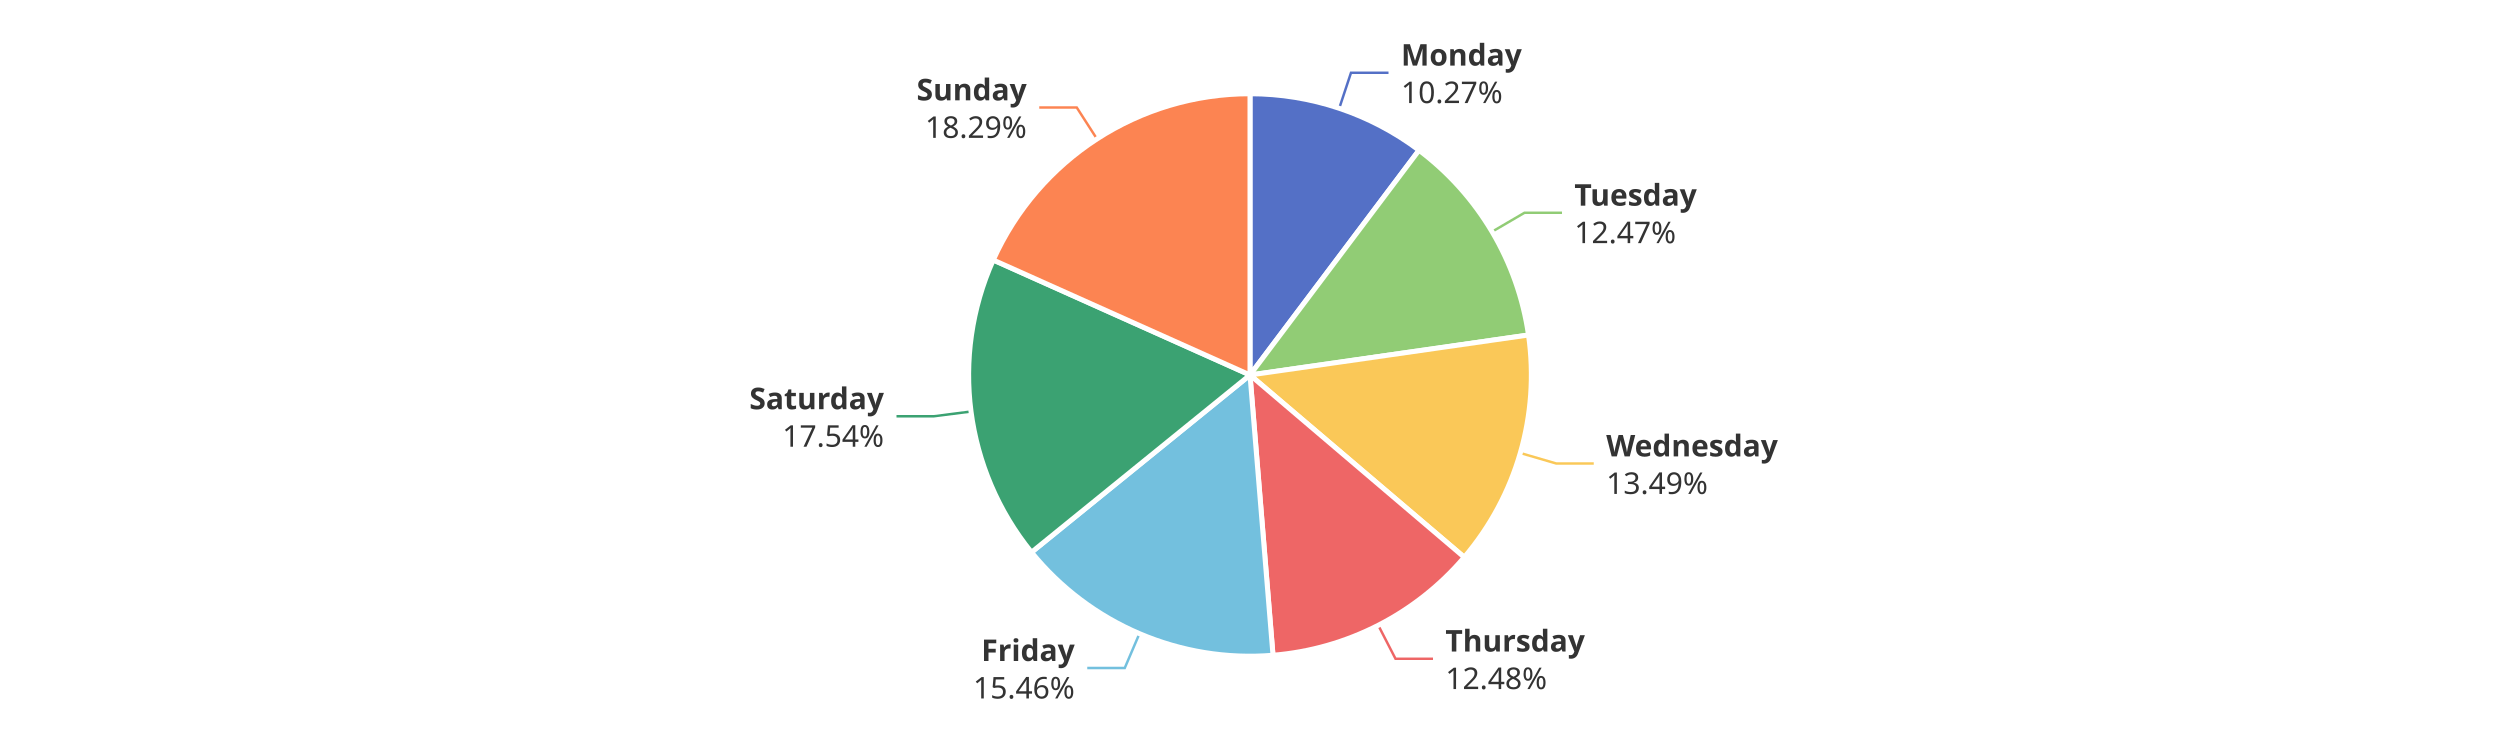
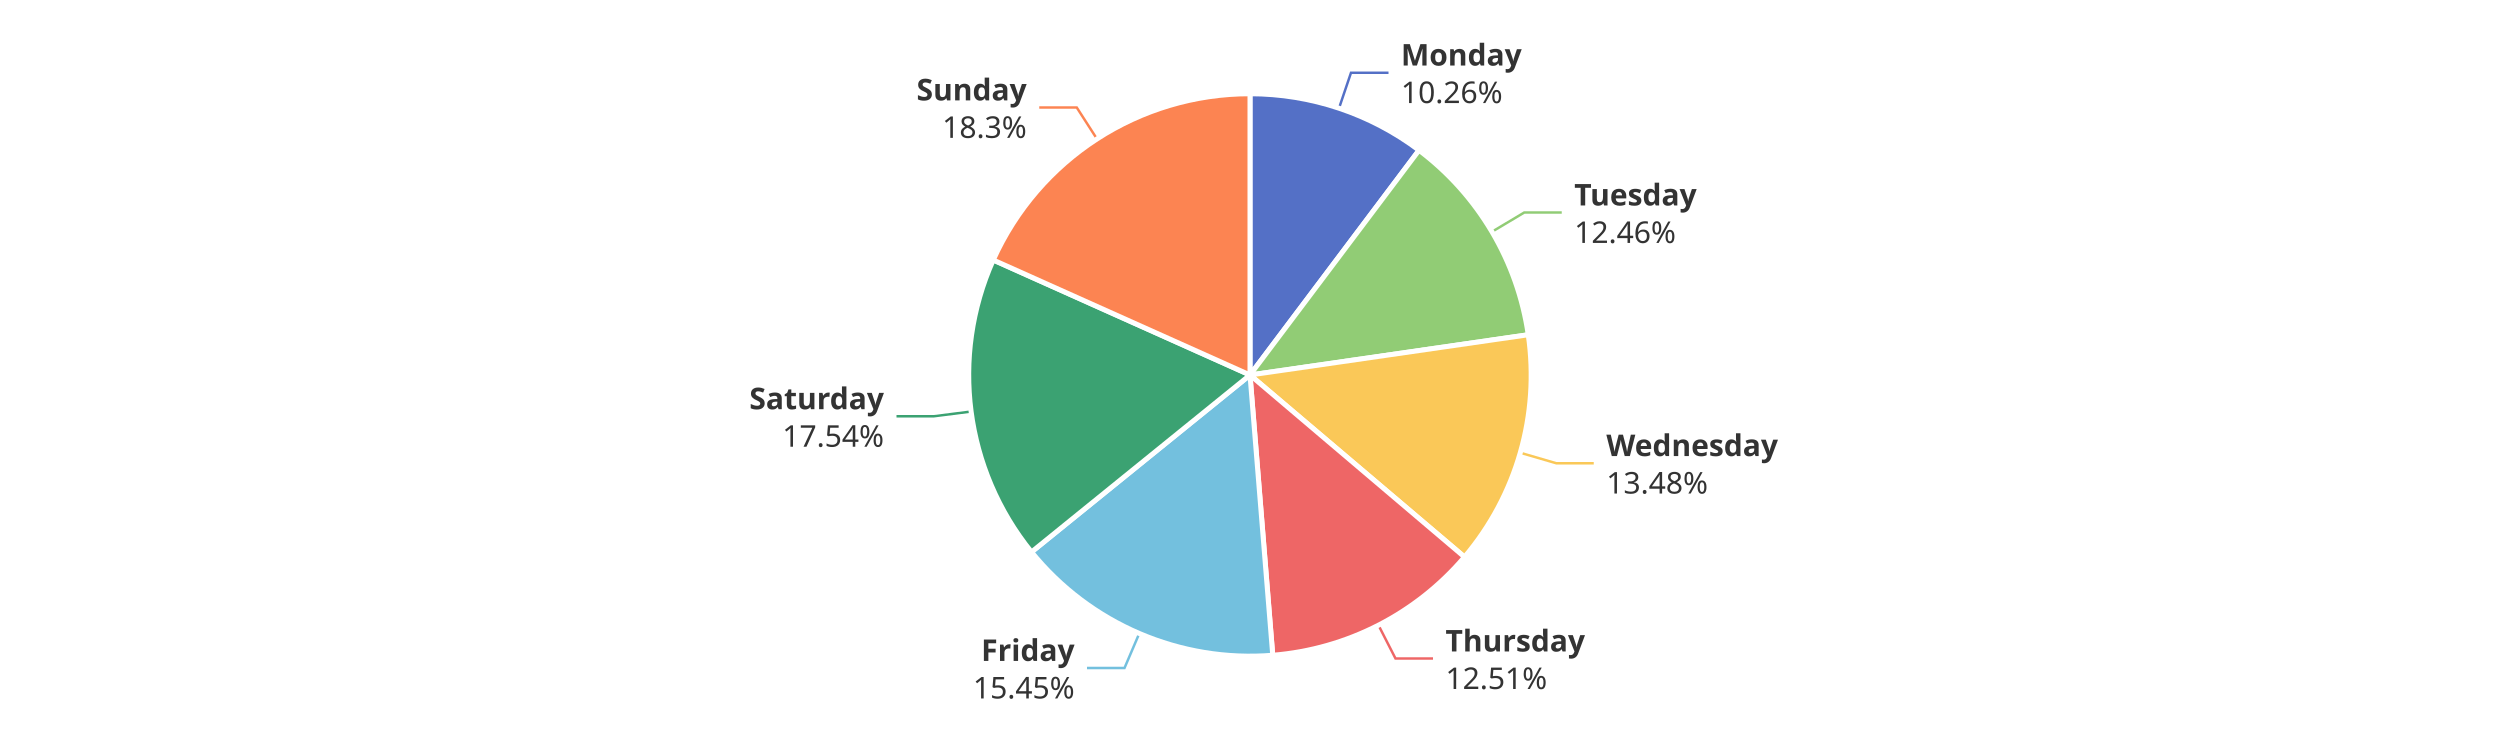
<svg xmlns="http://www.w3.org/2000/svg" width="1000" height="300" version="1.1" baseProfile="full" viewBox="0 0 1000 300">
  <rect width="1000" height="300" x="0" y="0" id="0" fill="#ffffff" />
-   <polyline points="535.7 43.3 540.4 29.1 555.4 29.1" fill="none" stroke="#5470c6" />
-   <polyline points="596.8 92.7 609.8 85.1 624.8 85.1" fill="none" stroke="#91cc75" />
-   <polyline points="608.1 181.2 622.5 185.4 637.5 185.4" fill="none" stroke="#fac858" />
-   <polyline points="551.3 250.1 558.2 263.5 573.2 263.5" fill="none" stroke="#ee6666" />
-   <polyline points="455.8 253.4 449.9 267.2 434.9 267.2" fill="none" stroke="#73c0de" />
-   <polyline points="388.4 164.6 373.6 166.5 358.6 166.5" fill="none" stroke="#3ba272" />
+   <polyline points="535.6 43.3 540.4 29.1 555.4 29.1" fill="none" stroke="#5470c6" />
+   <polyline points="596.8 92.7 609.7 85 624.7 85" fill="none" stroke="#91cc75" />
+   <polyline points="608.1 181.1 622.5 185.3 637.5 185.3" fill="none" stroke="#fac858" />
+   <polyline points="551.4 250.1 558.2 263.4 573.2 263.4" fill="none" stroke="#ee6666" />
+   <polyline points="455.7 253.4 449.8 267.2 434.8 267.2" fill="none" stroke="#73c0de" />
+   <polyline points="388.5 164.6 373.6 166.5 358.6 166.5" fill="none" stroke="#3ba272" />
  <polyline points="438.8 55.6 430.7 43 415.7 43" fill="none" stroke="#fc8452" />
  <path d="M500 37.5A112.5 112.5 0 0 1 567.6 60.1L500 150Z" fill="#5470c6" stroke="#fff" stroke-width="2" stroke-linejoin="round" />
-   <path d="M567.6 60.1A112.5 112.5 0 0 1 611.4 134L500 150Z" fill="#91cc75" stroke="#fff" stroke-width="2" stroke-linejoin="round" />
-   <path d="M611.4 134A112.5 112.5 0 0 1 585.7 222.9L500 150Z" fill="#fac858" stroke="#fff" stroke-width="2" stroke-linejoin="round" />
-   <path d="M585.7 222.9A112.5 112.5 0 0 1 509.2 262.1L500 150Z" fill="#ee6666" stroke="#fff" stroke-width="2" stroke-linejoin="round" />
-   <path d="M509.2 262.1A112.5 112.5 0 0 1 412.6 220.9L500 150Z" fill="#73c0de" stroke="#fff" stroke-width="2" stroke-linejoin="round" />
-   <path d="M412.6 220.9A112.5 112.5 0 0 1 397.3 104L500 150Z" fill="#3ba272" stroke="#fff" stroke-width="2" stroke-linejoin="round" />
+   <path d="M567.6 60.1A112.5 112.5 0 0 1 611.3 133.9L500 150Z" fill="#91cc75" stroke="#fff" stroke-width="2" stroke-linejoin="round" />
+   <path d="M611.3 133.9A112.5 112.5 0 0 1 585.8 222.8L500 150Z" fill="#fac858" stroke="#fff" stroke-width="2" stroke-linejoin="round" />
+   <path d="M585.8 222.8A112.5 112.5 0 0 1 509.1 262.1L500 150Z" fill="#ee6666" stroke="#fff" stroke-width="2" stroke-linejoin="round" />
+   <path d="M509.1 262.1A112.5 112.5 0 0 1 412.6 220.8L500 150Z" fill="#73c0de" stroke="#fff" stroke-width="2" stroke-linejoin="round" />
+   <path d="M412.6 220.8A112.5 112.5 0 0 1 397.3 104L500 150Z" fill="#3ba272" stroke="#fff" stroke-width="2" stroke-linejoin="round" />
  <path d="M397.3 104A112.5 112.5 0 0 1 500 37.5L500 150Z" fill="#fc8452" stroke="#fff" stroke-width="2" stroke-linejoin="round" />
-   <path d="M0 -15l42.8 0l0 30l-42.8 0Z" transform="translate(560.419 29.0762)" fill="none" />
-   <text dominant-baseline="central" text-anchor="start" style="font-size:12px;font-family:sans-serif;font-weight:bold;" y="-7.5" transform="translate(560.419 29.0762)" fill="#333" stroke="rgb(255,255,255)" stroke-width="2" paint-order="stroke" stroke-miterlimit="2">Monday</text>
-   <text dominant-baseline="central" text-anchor="start" style="font-size:12px;font-family:sans-serif;" y="7.5" transform="translate(560.419 29.0762)" fill="#333" stroke="rgb(255,255,255)" stroke-width="2" paint-order="stroke" stroke-miterlimit="2">10.27%</text>
-   <path d="M0 -15l46.2 0l0 30l-46.2 0Z" transform="translate(629.7515 85.1089)" fill="none" />
-   <text dominant-baseline="central" text-anchor="start" style="font-size:12px;font-family:sans-serif;font-weight:bold;" y="-7.5" transform="translate(629.7515 85.1089)" fill="#333" stroke="rgb(255,255,255)" stroke-width="2" paint-order="stroke" stroke-miterlimit="2">Tuesday</text>
-   <text dominant-baseline="central" text-anchor="start" style="font-size:12px;font-family:sans-serif;" y="7.5" transform="translate(629.7515 85.1089)" fill="#333" stroke="rgb(255,255,255)" stroke-width="2" paint-order="stroke" stroke-miterlimit="2">12.47%</text>
-   <path d="M0 -15l63.6 0l0 30l-63.6 0Z" transform="translate(642.484 185.4106)" fill="none" />
-   <text dominant-baseline="central" text-anchor="start" style="font-size:12px;font-family:sans-serif;font-weight:bold;" y="-7.5" transform="translate(642.484 185.4106)" fill="#333" stroke="rgb(255,255,255)" stroke-width="2" paint-order="stroke" stroke-miterlimit="2">Wednesday</text>
-   <text dominant-baseline="central" text-anchor="start" style="font-size:12px;font-family:sans-serif;" y="7.5" transform="translate(642.484 185.4106)" fill="#333" stroke="rgb(255,255,255)" stroke-width="2" paint-order="stroke" stroke-miterlimit="2">13.49%</text>
-   <path d="M0 -15l50.2 0l0 30l-50.2 0Z" transform="translate(578.1584 263.463)" fill="none" />
-   <text dominant-baseline="central" text-anchor="start" style="font-size:12px;font-family:sans-serif;font-weight:bold;" y="-7.5" transform="translate(578.1584 263.463)" fill="#333" stroke="rgb(255,255,255)" stroke-width="2" paint-order="stroke" stroke-miterlimit="2">Thursday</text>
-   <text dominant-baseline="central" text-anchor="start" style="font-size:12px;font-family:sans-serif;" y="7.5" transform="translate(578.1584 263.463)" fill="#333" stroke="rgb(255,255,255)" stroke-width="2" paint-order="stroke" stroke-miterlimit="2">12.48%</text>
-   <path d="M-40.9 -15l40.9 0l0 30l-40.9 0Z" transform="translate(429.8883 267.2393)" fill="none" />
-   <text dominant-baseline="central" text-anchor="end" style="font-size:12px;font-family:sans-serif;font-weight:bold;" y="-7.5" transform="translate(429.8883 267.2393)" fill="#333" stroke="rgb(255,255,255)" stroke-width="2" paint-order="stroke" stroke-miterlimit="2">Friday</text>
-   <text dominant-baseline="central" text-anchor="end" style="font-size:12px;font-family:sans-serif;" y="7.5" transform="translate(429.8883 267.2393)" fill="#333" stroke="rgb(255,255,255)" stroke-width="2" paint-order="stroke" stroke-miterlimit="2">15.46%</text>
-   <path d="M-48.2 -15l48.2 0l0 30l-48.2 0Z" transform="translate(353.5765 166.5329)" fill="none" />
-   <text dominant-baseline="central" text-anchor="end" style="font-size:12px;font-family:sans-serif;font-weight:bold;" y="-7.5" transform="translate(353.5765 166.5329)" fill="#333" stroke="rgb(255,255,255)" stroke-width="2" paint-order="stroke" stroke-miterlimit="2">Saturday</text>
-   <text dominant-baseline="central" text-anchor="end" style="font-size:12px;font-family:sans-serif;" y="7.5" transform="translate(353.5765 166.5329)" fill="#333" stroke="rgb(255,255,255)" stroke-width="2" paint-order="stroke" stroke-miterlimit="2">17.54%</text>
-   <path d="M-40.9 -15l40.9 0l0 30l-40.9 0Z" transform="translate(410.6828 42.9889)" fill="none" />
-   <text dominant-baseline="central" text-anchor="end" style="font-size:12px;font-family:sans-serif;font-weight:bold;" y="-7.5" transform="translate(410.6828 42.9889)" fill="#333" stroke="rgb(255,255,255)" stroke-width="2" paint-order="stroke" stroke-miterlimit="2">Sunday</text>
-   <text dominant-baseline="central" text-anchor="end" style="font-size:12px;font-family:sans-serif;" y="7.5" transform="translate(410.6828 42.9889)" fill="#333" stroke="rgb(255,255,255)" stroke-width="2" paint-order="stroke" stroke-miterlimit="2">18.29%</text>
+   <path d="M0 -15l42.8 0l0 30l-42.8 0Z" transform="translate(560.3888 29.0662)" fill="none" />
+   <text dominant-baseline="central" text-anchor="start" style="font-size:12px;font-family:sans-serif;font-weight:bold;" y="-7.5" transform="translate(560.3888 29.0662)" fill="#333" stroke="rgb(255,255,255)" stroke-width="2" paint-order="stroke" stroke-miterlimit="2">Monday</text>
+   <text dominant-baseline="central" text-anchor="start" style="font-size:12px;font-family:sans-serif;" y="7.5" transform="translate(560.3888 29.0662)" fill="#333" stroke="rgb(255,255,255)" stroke-width="2" paint-order="stroke" stroke-miterlimit="2">10.26%</text>
+   <path d="M0 -15l46.2 0l0 30l-46.2 0Z" transform="translate(629.7038 85.0283)" fill="none" />
+   <text dominant-baseline="central" text-anchor="start" style="font-size:12px;font-family:sans-serif;font-weight:bold;" y="-7.5" transform="translate(629.7038 85.0283)" fill="#333" stroke="rgb(255,255,255)" stroke-width="2" paint-order="stroke" stroke-miterlimit="2">Tuesday</text>
+   <text dominant-baseline="central" text-anchor="start" style="font-size:12px;font-family:sans-serif;" y="7.5" transform="translate(629.7038 85.0283)" fill="#333" stroke="rgb(255,255,255)" stroke-width="2" paint-order="stroke" stroke-miterlimit="2">12.46%</text>
+   <path d="M0 -15l63.6 0l0 30l-63.6 0Z" transform="translate(642.5265 185.2635)" fill="none" />
+   <text dominant-baseline="central" text-anchor="start" style="font-size:12px;font-family:sans-serif;font-weight:bold;" y="-7.5" transform="translate(642.5265 185.2635)" fill="#333" stroke="rgb(255,255,255)" stroke-width="2" paint-order="stroke" stroke-miterlimit="2">Wednesday</text>
+   <text dominant-baseline="central" text-anchor="start" style="font-size:12px;font-family:sans-serif;" y="7.5" transform="translate(642.5265 185.2635)" fill="#333" stroke="rgb(255,255,255)" stroke-width="2" paint-order="stroke" stroke-miterlimit="2">13.48%</text>
+   <path d="M0 -15l50.2 0l0 30l-50.2 0Z" transform="translate(578.2048 263.4392)" fill="none" />
+   <text dominant-baseline="central" text-anchor="start" style="font-size:12px;font-family:sans-serif;font-weight:bold;" y="-7.5" transform="translate(578.2048 263.4392)" fill="#333" stroke="rgb(255,255,255)" stroke-width="2" paint-order="stroke" stroke-miterlimit="2">Thursday</text>
+   <text dominant-baseline="central" text-anchor="start" style="font-size:12px;font-family:sans-serif;" y="7.5" transform="translate(578.2048 263.4392)" fill="#333" stroke="rgb(255,255,255)" stroke-width="2" paint-order="stroke" stroke-miterlimit="2">12.51%</text>
+   <path d="M-40.9 -15l40.9 0l0 30l-40.9 0Z" transform="translate(429.842 267.2195)" fill="none" />
+   <text dominant-baseline="central" text-anchor="end" style="font-size:12px;font-family:sans-serif;font-weight:bold;" y="-7.5" transform="translate(429.842 267.2195)" fill="#333" stroke="rgb(255,255,255)" stroke-width="2" paint-order="stroke" stroke-miterlimit="2">Friday</text>
+   <text dominant-baseline="central" text-anchor="end" style="font-size:12px;font-family:sans-serif;" y="7.5" transform="translate(429.842 267.2195)" fill="#333" stroke="rgb(255,255,255)" stroke-width="2" paint-order="stroke" stroke-miterlimit="2">15.45%</text>
+   <path d="M-48.2 -15l48.2 0l0 30l-48.2 0Z" transform="translate(353.5769 166.5362)" fill="none" />
+   <text dominant-baseline="central" text-anchor="end" style="font-size:12px;font-family:sans-serif;font-weight:bold;" y="-7.5" transform="translate(353.5769 166.5362)" fill="#333" stroke="rgb(255,255,255)" stroke-width="2" paint-order="stroke" stroke-miterlimit="2">Saturday</text>
+   <text dominant-baseline="central" text-anchor="end" style="font-size:12px;font-family:sans-serif;" y="7.5" transform="translate(353.5769 166.5362)" fill="#333" stroke="rgb(255,255,255)" stroke-width="2" paint-order="stroke" stroke-miterlimit="2">17.54%</text>
+   <path d="M-40.9 -15l40.9 0l0 30l-40.9 0Z" transform="translate(410.6705 42.9968)" fill="none" />
+   <text dominant-baseline="central" text-anchor="end" style="font-size:12px;font-family:sans-serif;font-weight:bold;" y="-7.5" transform="translate(410.6705 42.9968)" fill="#333" stroke="rgb(255,255,255)" stroke-width="2" paint-order="stroke" stroke-miterlimit="2">Sunday</text>
+   <text dominant-baseline="central" text-anchor="end" style="font-size:12px;font-family:sans-serif;" y="7.5" transform="translate(410.6705 42.9968)" fill="#333" stroke="rgb(255,255,255)" stroke-width="2" paint-order="stroke" stroke-miterlimit="2">18.3%</text>
</svg>
